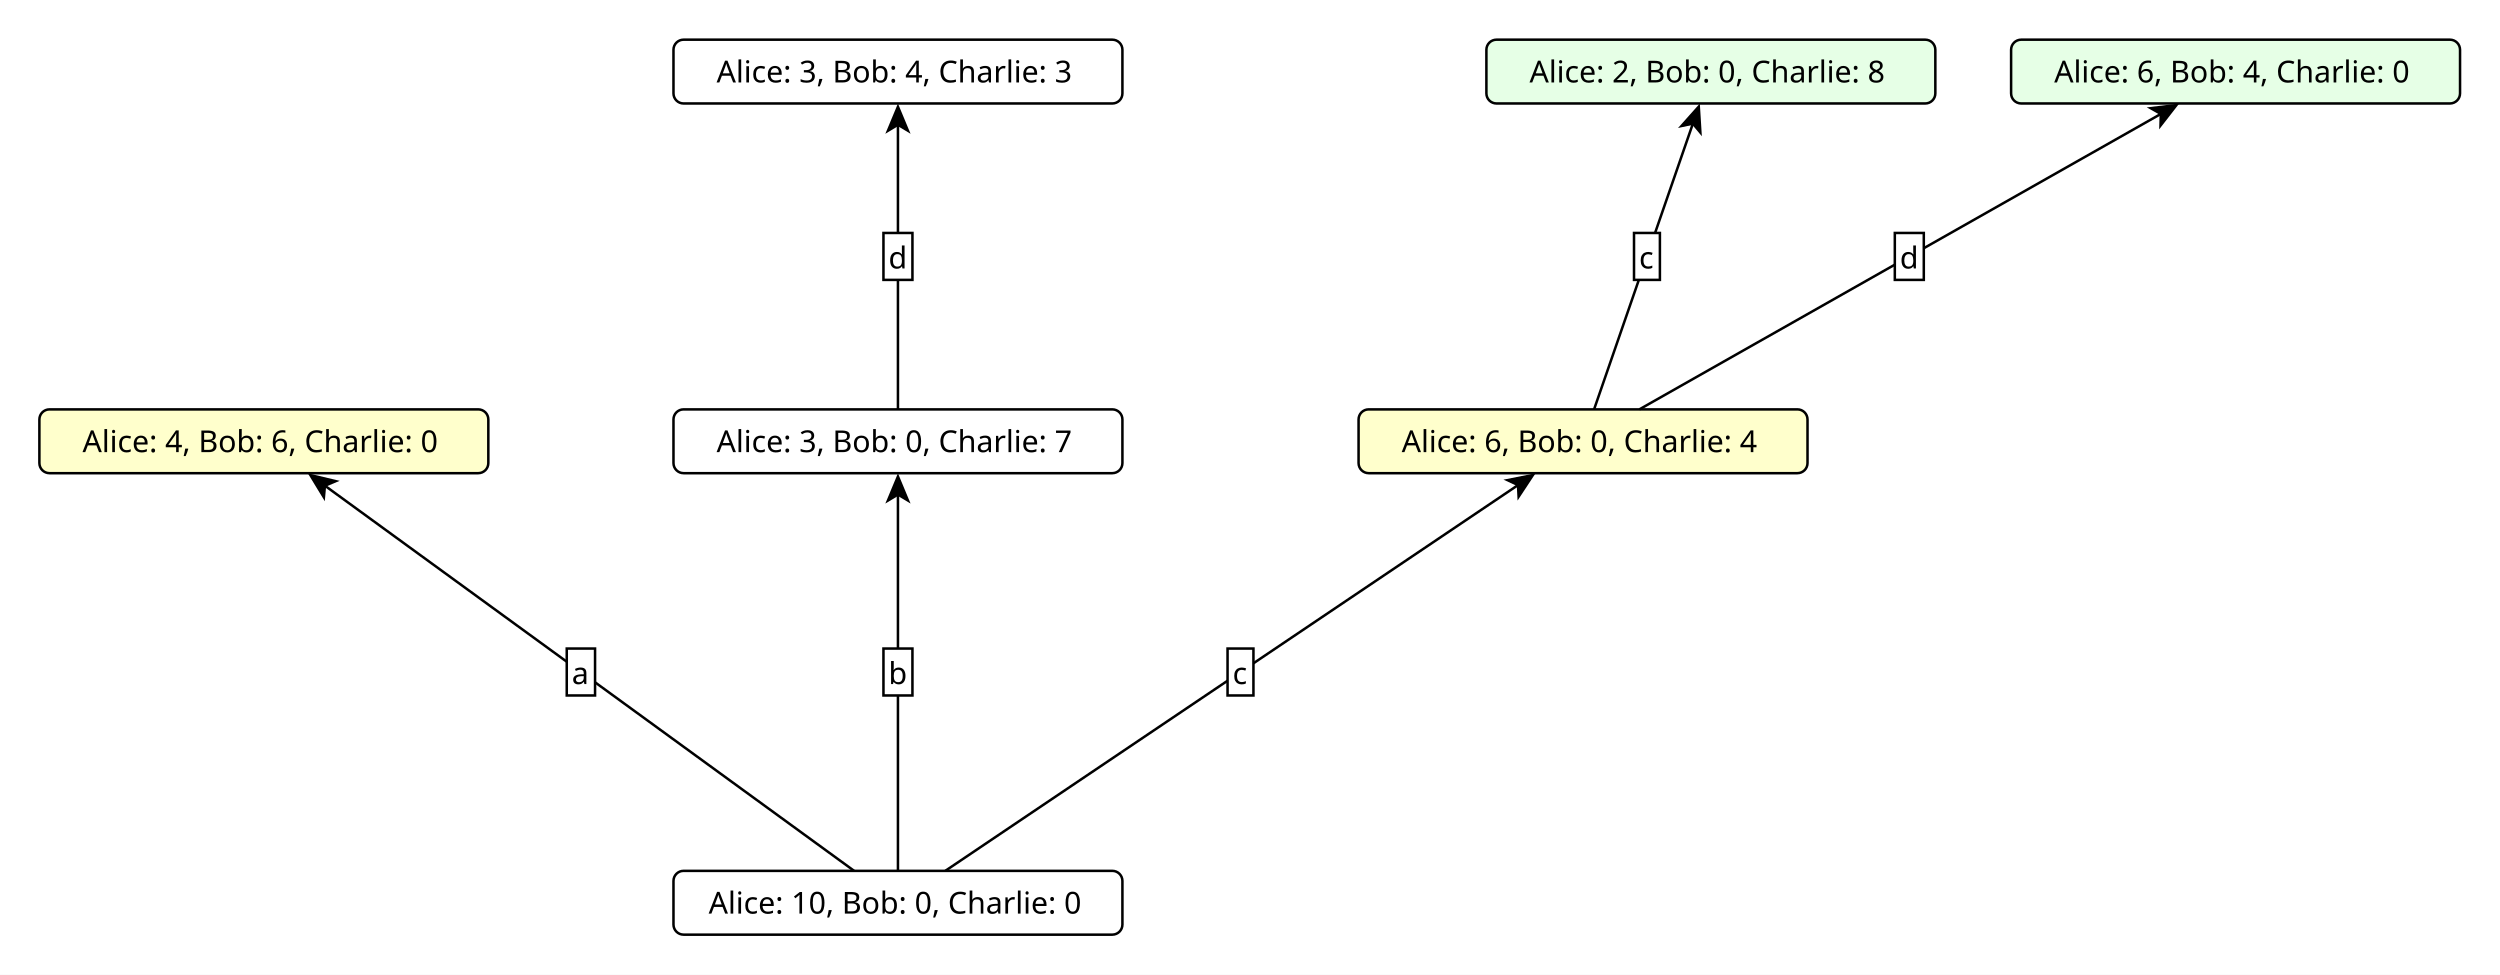
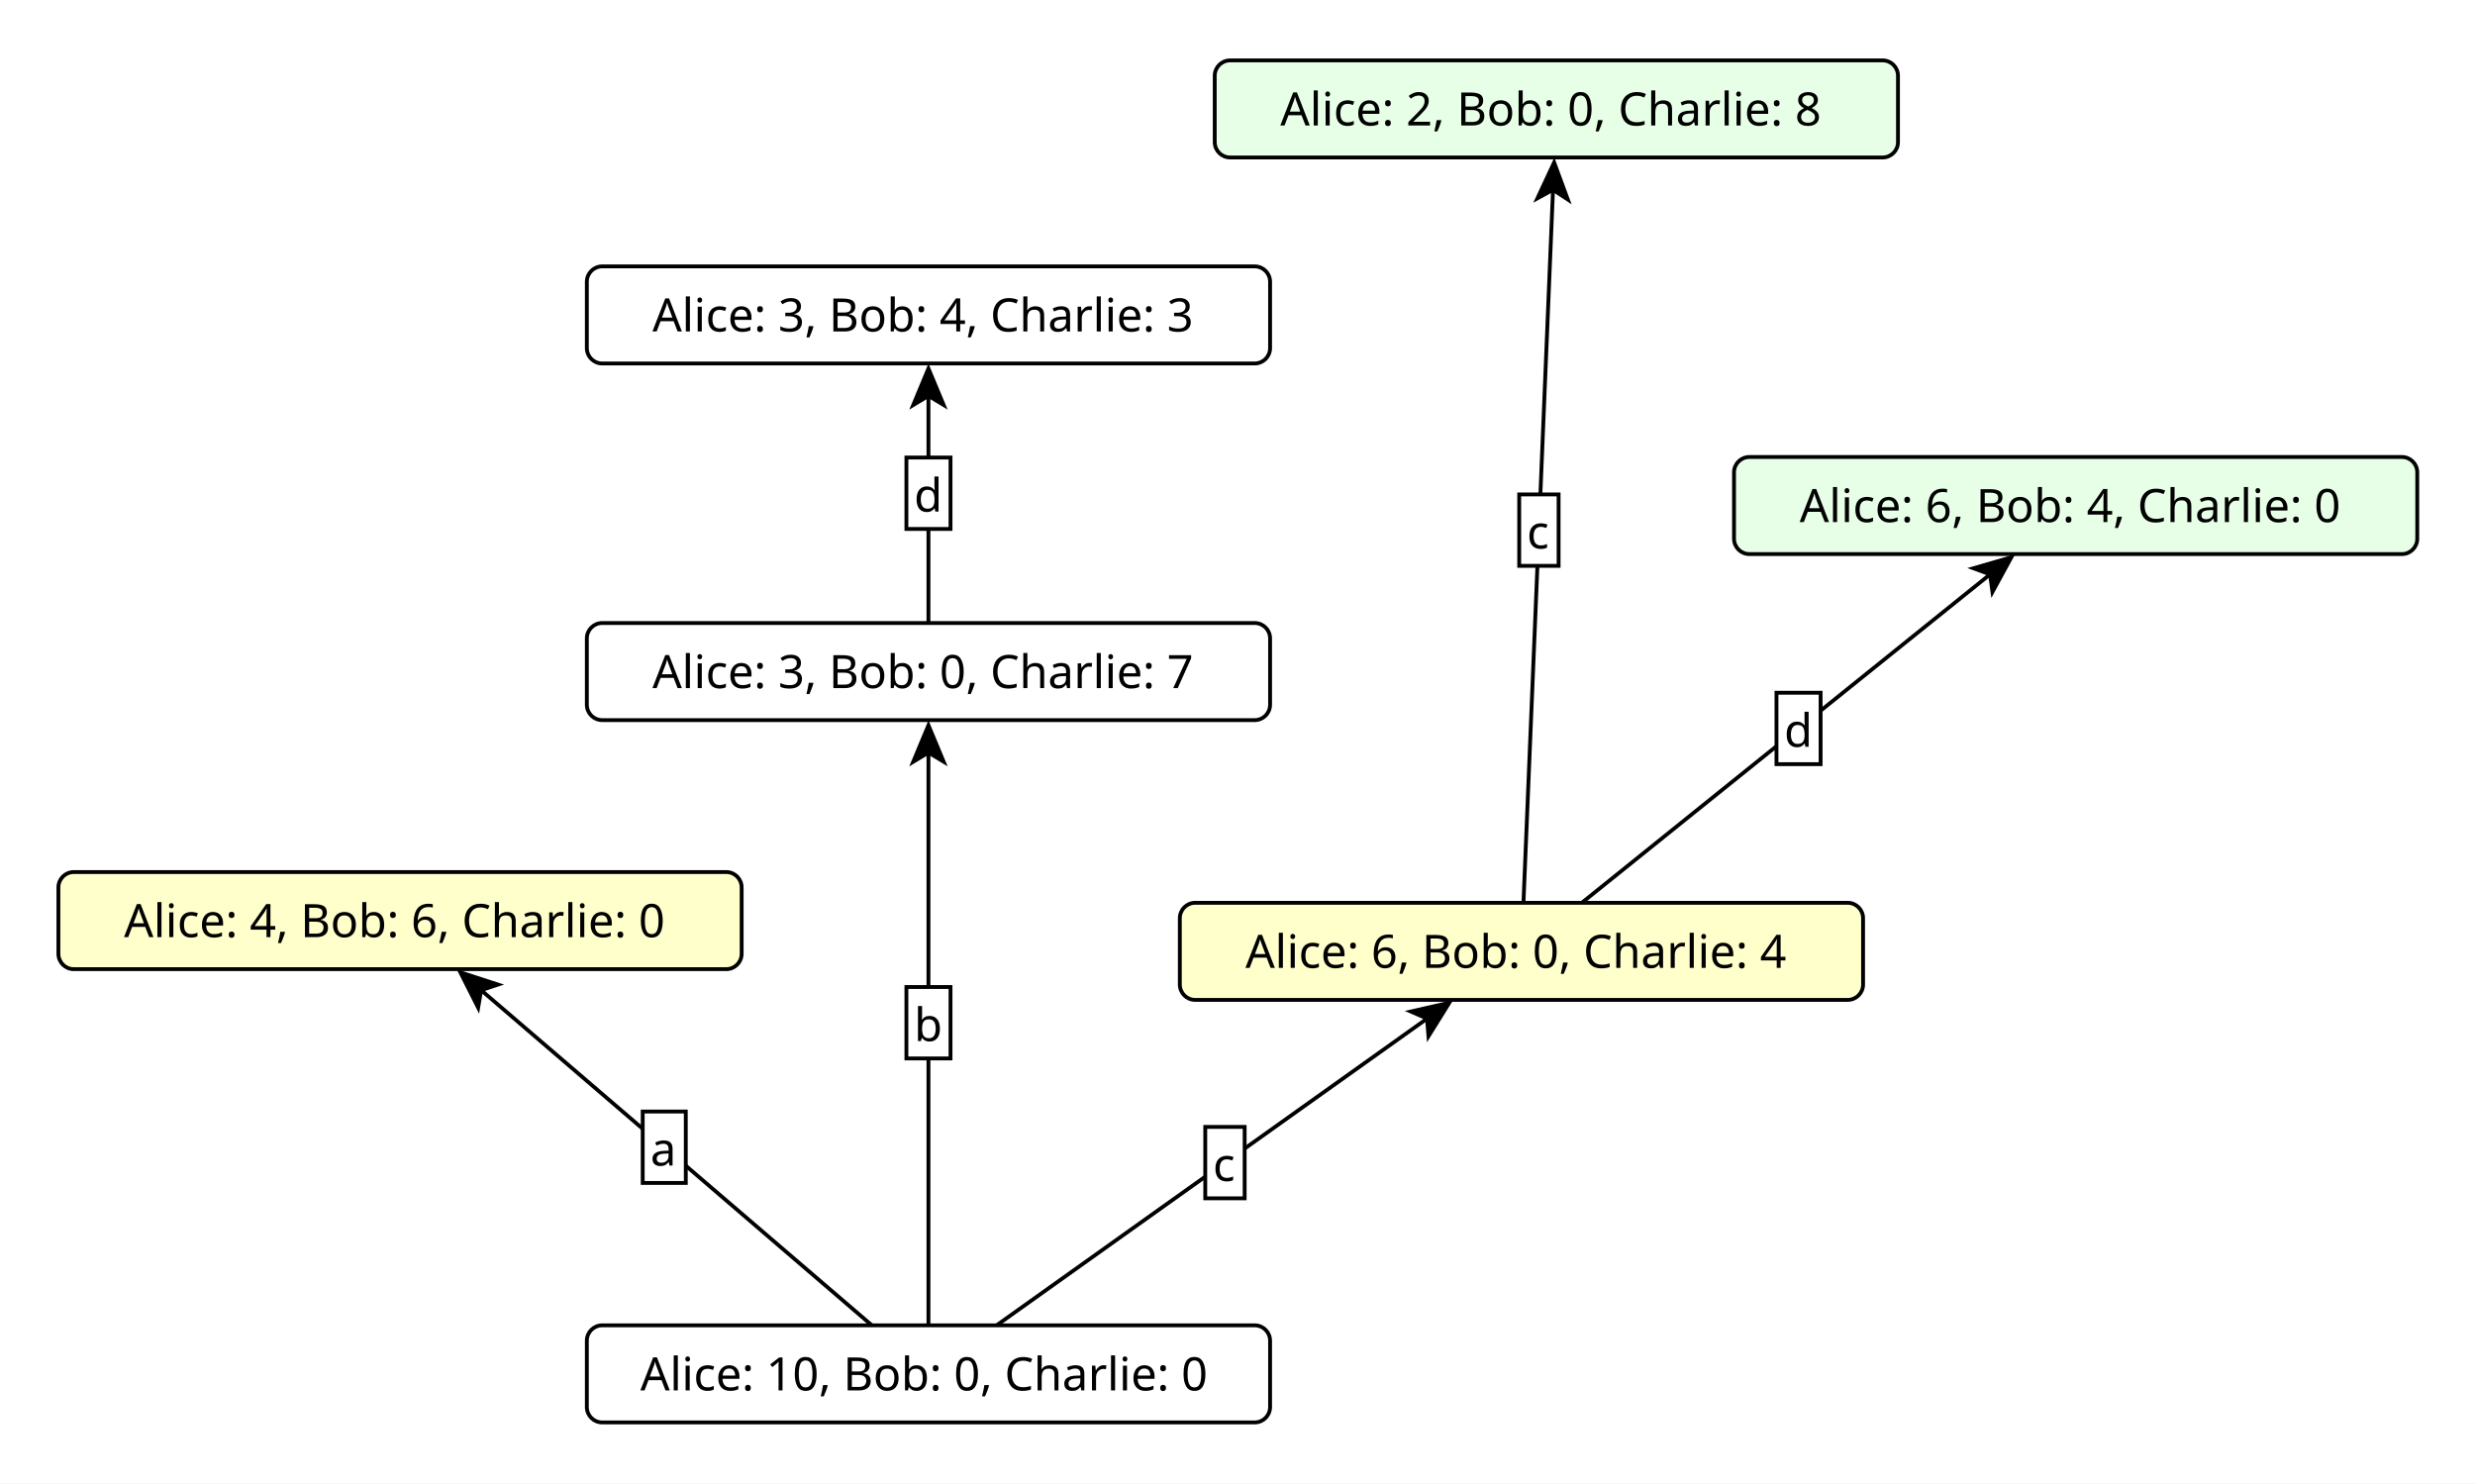
- <svg xmlns="http://www.w3.org/2000/svg" fill-opacity="1" color-rendering="auto" color-interpolation="auto" text-rendering="auto" stroke="black" stroke-linecap="square" width="990" stroke-miterlimit="10" shape-rendering="auto" stroke-opacity="1" fill="black" stroke-dasharray="none" font-weight="normal" stroke-width="1" height="386" font-family="'Dialog'" font-style="normal" stroke-linejoin="miter" font-size="12px" stroke-dashoffset="0" image-rendering="auto">
+ <svg xmlns="http://www.w3.org/2000/svg" fill-opacity="1" color-rendering="auto" color-interpolation="auto" text-rendering="auto" stroke="black" stroke-linecap="square" width="644" stroke-miterlimit="10" shape-rendering="auto" stroke-opacity="1" fill="black" stroke-dasharray="none" font-weight="normal" stroke-width="1" height="386" font-family="'Dialog'" font-style="normal" stroke-linejoin="miter" font-size="12px" stroke-dashoffset="0" image-rendering="auto">
  <defs id="genericDefs" />
  <g>
    <defs id="defs1">
      <clipPath clipPathUnits="userSpaceOnUse" id="clipPath1">
-         <path d="M0 0 L990 0 L990 386 L0 386 L0 0 Z" />
+         <path d="M0 0 L644 0 L644 386 L0 386 L0 0 Z" />
      </clipPath>
      <clipPath clipPathUnits="userSpaceOnUse" id="clipPath2">
-         <path d="M297 246 L1287 246 L1287 632 L297 632 L297 246 Z" />
+         <path d="M411 246 L1055 246 L1055 632 L411 632 L411 246 Z" />
      </clipPath>
    </defs>
-     <g fill="white" text-rendering="geometricPrecision" shape-rendering="geometricPrecision" transform="translate(-297,-246)" stroke="white">
-       <rect x="297" width="990" height="386" y="246" clip-path="url(#clipPath2)" stroke="none" />
+     <g fill="white" text-rendering="geometricPrecision" shape-rendering="geometricPrecision" transform="translate(-411,-246)" stroke="white">
+       <rect x="411" width="644" height="386" y="246" clip-path="url(#clipPath2)" stroke="none" />
    </g>
-     <g text-rendering="geometricPrecision" stroke-miterlimit="1.45" shape-rendering="geometricPrecision" font-family="'Trebuchet MS'" transform="matrix(1,0,0,1,-297,-246)" stroke-linecap="butt">
+     <g text-rendering="geometricPrecision" stroke-miterlimit="1.45" shape-rendering="geometricPrecision" font-family="'Trebuchet MS'" transform="matrix(1,0,0,1,-411,-246)" stroke-linecap="butt">
      <text x="577.621" xml:space="preserve" y="607.789" clip-path="url(#clipPath2)" stroke="none">Alice: 10, Bob: 0, Charlie: 0</text>
      <rect x="563.696" y="590.856" clip-path="url(#clipPath2)" fill="none" width="177.781" rx="4" ry="4" height="25.264" />
    </g>
-     <g fill="rgb(255,255,204)" text-rendering="geometricPrecision" shape-rendering="geometricPrecision" transform="matrix(1,0,0,1,-297,-246)" stroke="rgb(255,255,204)">
-       <rect x="312.597" y="408.112" clip-path="url(#clipPath2)" width="177.781" rx="4" ry="4" height="25.264" stroke="none" />
+     <g fill="rgb(255,255,204)" text-rendering="geometricPrecision" shape-rendering="geometricPrecision" transform="matrix(1,0,0,1,-411,-246)" stroke="rgb(255,255,204)">
+       <rect x="426.197" y="472.912" clip-path="url(#clipPath2)" width="177.781" rx="4" ry="4" height="25.264" stroke="none" />
    </g>
-     <g text-rendering="geometricPrecision" stroke-miterlimit="1.45" shape-rendering="geometricPrecision" font-family="'Trebuchet MS'" transform="matrix(1,0,0,1,-297,-246)" stroke-linecap="butt">
-       <text x="329.669" xml:space="preserve" y="425.045" clip-path="url(#clipPath2)" stroke="none">Alice: 4, Bob: 6, Charlie: 0</text>
-       <rect x="312.597" y="408.112" clip-path="url(#clipPath2)" fill="none" width="177.781" rx="4" ry="4" height="25.264" />
+     <g text-rendering="geometricPrecision" stroke-miterlimit="1.45" shape-rendering="geometricPrecision" font-family="'Trebuchet MS'" transform="matrix(1,0,0,1,-411,-246)" stroke-linecap="butt">
+       <text x="443.269" xml:space="preserve" y="489.845" clip-path="url(#clipPath2)" stroke="none">Alice: 4, Bob: 6, Charlie: 0</text>
+       <rect x="426.197" y="472.912" clip-path="url(#clipPath2)" fill="none" width="177.781" rx="4" ry="4" height="25.264" />
      <text x="580.768" xml:space="preserve" y="425.045" clip-path="url(#clipPath2)" stroke="none">Alice: 3, Bob: 0, Charlie: 7</text>
      <rect x="563.696" y="408.112" clip-path="url(#clipPath2)" fill="none" width="177.781" rx="4" ry="4" height="25.264" />
    </g>
-     <g fill="rgb(255,255,204)" text-rendering="geometricPrecision" shape-rendering="geometricPrecision" transform="matrix(1,0,0,1,-297,-246)" stroke="rgb(255,255,204)">
-       <rect x="834.994" y="408.112" clip-path="url(#clipPath2)" width="177.781" rx="4" ry="4" height="25.264" stroke="none" />
+     <g fill="rgb(255,255,204)" text-rendering="geometricPrecision" shape-rendering="geometricPrecision" transform="matrix(1,0,0,1,-411,-246)" stroke="rgb(255,255,204)">
+       <rect x="717.994" y="480.912" clip-path="url(#clipPath2)" width="177.781" rx="4" ry="4" height="25.264" stroke="none" />
    </g>
-     <g text-rendering="geometricPrecision" stroke-miterlimit="1.45" shape-rendering="geometricPrecision" font-family="'Trebuchet MS'" transform="matrix(1,0,0,1,-297,-246)" stroke-linecap="butt">
-       <text x="852.067" xml:space="preserve" y="425.045" clip-path="url(#clipPath2)" stroke="none">Alice: 6, Bob: 0, Charlie: 4</text>
-       <rect x="834.994" y="408.112" clip-path="url(#clipPath2)" fill="none" width="177.781" rx="4" ry="4" height="25.264" />
-       <text x="580.768" xml:space="preserve" y="278.645" clip-path="url(#clipPath2)" stroke="none">Alice: 3, Bob: 4, Charlie: 3</text>
-       <rect x="563.696" y="261.712" clip-path="url(#clipPath2)" fill="none" width="177.781" rx="4" ry="4" height="25.264" />
+     <g text-rendering="geometricPrecision" stroke-miterlimit="1.45" shape-rendering="geometricPrecision" font-family="'Trebuchet MS'" transform="matrix(1,0,0,1,-411,-246)" stroke-linecap="butt">
+       <text x="735.067" xml:space="preserve" y="497.845" clip-path="url(#clipPath2)" stroke="none">Alice: 6, Bob: 0, Charlie: 4</text>
+       <rect x="717.994" y="480.912" clip-path="url(#clipPath2)" fill="none" width="177.781" rx="4" ry="4" height="25.264" />
+       <text x="580.768" xml:space="preserve" y="332.245" clip-path="url(#clipPath2)" stroke="none">Alice: 3, Bob: 4, Charlie: 3</text>
+       <rect x="563.696" y="315.312" clip-path="url(#clipPath2)" fill="none" width="177.781" rx="4" ry="4" height="25.264" />
    </g>
-     <g fill="rgb(230,255,230)" text-rendering="geometricPrecision" shape-rendering="geometricPrecision" transform="matrix(1,0,0,1,-297,-246)" stroke="rgb(230,255,230)">
-       <rect x="885.613" y="261.712" clip-path="url(#clipPath2)" width="177.781" rx="4" ry="4" height="25.264" stroke="none" />
+     <g fill="rgb(230,255,230)" text-rendering="geometricPrecision" shape-rendering="geometricPrecision" transform="matrix(1,0,0,1,-411,-246)" stroke="rgb(230,255,230)">
+       <rect x="727.077" y="261.712" clip-path="url(#clipPath2)" width="177.781" rx="4" ry="4" height="25.264" stroke="none" />
    </g>
-     <g text-rendering="geometricPrecision" stroke-miterlimit="1.45" shape-rendering="geometricPrecision" font-family="'Trebuchet MS'" transform="matrix(1,0,0,1,-297,-246)" stroke-linecap="butt">
-       <text x="902.685" xml:space="preserve" y="278.645" clip-path="url(#clipPath2)" stroke="none">Alice: 2, Bob: 0, Charlie: 8</text>
-       <rect x="885.613" y="261.712" clip-path="url(#clipPath2)" fill="none" width="177.781" rx="4" ry="4" height="25.264" />
+     <g text-rendering="geometricPrecision" stroke-miterlimit="1.45" shape-rendering="geometricPrecision" font-family="'Trebuchet MS'" transform="matrix(1,0,0,1,-411,-246)" stroke-linecap="butt">
+       <text x="744.149" xml:space="preserve" y="278.645" clip-path="url(#clipPath2)" stroke="none">Alice: 2, Bob: 0, Charlie: 8</text>
+       <rect x="727.077" y="261.712" clip-path="url(#clipPath2)" fill="none" width="177.781" rx="4" ry="4" height="25.264" />
    </g>
-     <g fill="rgb(230,255,230)" text-rendering="geometricPrecision" shape-rendering="geometricPrecision" transform="matrix(1,0,0,1,-297,-246)" stroke="rgb(230,255,230)">
-       <rect x="1093.394" y="261.712" clip-path="url(#clipPath2)" width="177.781" rx="4" ry="4" height="25.264" stroke="none" />
+     <g fill="rgb(230,255,230)" text-rendering="geometricPrecision" shape-rendering="geometricPrecision" transform="matrix(1,0,0,1,-411,-246)" stroke="rgb(230,255,230)">
+       <rect x="862.194" y="364.912" clip-path="url(#clipPath2)" width="177.781" rx="4" ry="4" height="25.264" stroke="none" />
    </g>
-     <g text-rendering="geometricPrecision" stroke-miterlimit="1.45" shape-rendering="geometricPrecision" font-family="'Trebuchet MS'" transform="matrix(1,0,0,1,-297,-246)" stroke-linecap="butt">
-       <text x="1110.466" xml:space="preserve" y="278.645" clip-path="url(#clipPath2)" stroke="none">Alice: 6, Bob: 4, Charlie: 0</text>
-       <rect x="1093.394" y="261.712" clip-path="url(#clipPath2)" fill="none" width="177.781" rx="4" ry="4" height="25.264" />
-       <path fill="none" d="M635.207 590.84 L425.331 438.097" clip-path="url(#clipPath2)" />
-       <path d="M418.863 433.389 L425.623 444.493 L426.139 438.685 L431.507 436.408 Z" clip-path="url(#clipPath2)" stroke="none" />
-       <rect x="521.433" y="502.824" clip-path="url(#clipPath2)" fill="white" width="11.207" height="18.584" stroke="none" />
-       <rect stroke-linecap="square" x="521.433" y="502.824" clip-path="url(#clipPath2)" fill="none" width="11.207" height="18.584" stroke-miterlimit="1.6" />
-       <text x="523.433" xml:space="preserve" y="516.889" clip-path="url(#clipPath2)" font-family="'Verdana'" stroke="none">a</text>
+     <g text-rendering="geometricPrecision" stroke-miterlimit="1.45" shape-rendering="geometricPrecision" font-family="'Trebuchet MS'" transform="matrix(1,0,0,1,-411,-246)" stroke-linecap="butt">
+       <text x="879.266" xml:space="preserve" y="381.845" clip-path="url(#clipPath2)" stroke="none">Alice: 6, Bob: 4, Charlie: 0</text>
+       <rect x="862.194" y="364.912" clip-path="url(#clipPath2)" fill="none" width="177.781" rx="4" ry="4" height="25.264" />
+       <path fill="none" d="M637.85 590.847 L535.876 503.376" clip-path="url(#clipPath2)" />
+       <path d="M529.804 498.167 L535.656 509.775 L536.635 504.027 L542.167 502.185 Z" clip-path="url(#clipPath2)" stroke="none" />
+       <rect x="578.234" y="535.224" clip-path="url(#clipPath2)" fill="white" width="11.207" height="18.584" stroke="none" />
+       <rect stroke-linecap="square" x="578.234" y="535.224" clip-path="url(#clipPath2)" fill="none" width="11.207" height="18.584" stroke-miterlimit="1.6" />
+       <text x="580.234" xml:space="preserve" y="549.288" clip-path="url(#clipPath2)" font-family="'Verdana'" stroke="none">a</text>
      <path fill="none" d="M652.586 590.862 L652.586 441.411" clip-path="url(#clipPath2)" />
      <path d="M652.586 433.411 L647.586 445.411 L652.586 442.411 L657.586 445.411 Z" clip-path="url(#clipPath2)" stroke="none" />
      <rect x="646.848" y="502.824" clip-path="url(#clipPath2)" fill="white" width="11.477" height="18.584" stroke="none" />
      <rect stroke-linecap="square" x="646.848" y="502.824" clip-path="url(#clipPath2)" fill="none" width="11.477" height="18.584" stroke-miterlimit="1.6" />
      <text x="648.848" xml:space="preserve" y="516.889" clip-path="url(#clipPath2)" font-family="'Verdana'" stroke="none">b</text>
-       <path fill="none" d="M671.364 590.84 L898.477 437.858" clip-path="url(#clipPath2)" />
-       <path d="M905.112 433.389 L892.366 435.946 L897.648 438.417 L897.953 444.24 Z" clip-path="url(#clipPath2)" stroke="none" />
-       <rect x="783.11" y="502.824" clip-path="url(#clipPath2)" fill="white" width="10.252" height="18.584" stroke="none" />
-       <rect stroke-linecap="square" x="783.11" y="502.824" clip-path="url(#clipPath2)" fill="none" width="10.252" height="18.584" stroke-miterlimit="1.6" />
-       <text x="785.11" xml:space="preserve" y="516.889" clip-path="url(#clipPath2)" font-family="'Verdana'" stroke="none">c</text>
-       <path fill="none" d="M652.586 408.127 L652.586 294.984" clip-path="url(#clipPath2)" />
-       <path d="M652.586 286.984 L647.586 298.984 L652.586 295.984 L657.586 298.984 Z" clip-path="url(#clipPath2)" stroke="none" />
-       <rect x="646.848" y="338.252" clip-path="url(#clipPath2)" fill="white" width="11.477" height="18.584" stroke="none" />
-       <rect stroke-linecap="square" x="646.848" y="338.252" clip-path="url(#clipPath2)" fill="none" width="11.477" height="18.584" stroke-miterlimit="1.6" />
-       <text x="648.848" xml:space="preserve" y="352.317" clip-path="url(#clipPath2)" font-family="'Verdana'" stroke="none">d</text>
-       <path fill="none" d="M928.247 408.127 L967.519 294.545" clip-path="url(#clipPath2)" />
-       <path d="M970.133 286.984 L961.486 296.692 L967.192 295.49 L970.937 299.959 Z" clip-path="url(#clipPath2)" stroke="none" />
-       <rect x="944.068" y="338.252" clip-path="url(#clipPath2)" fill="white" width="10.252" height="18.584" stroke="none" />
-       <rect stroke-linecap="square" x="944.068" y="338.252" clip-path="url(#clipPath2)" fill="none" width="10.252" height="18.584" stroke-miterlimit="1.6" />
-       <text x="946.068" xml:space="preserve" y="352.317" clip-path="url(#clipPath2)" font-family="'Verdana'" stroke="none">c</text>
-       <path fill="none" d="M946.186 408.109 L1153.046 290.91" clip-path="url(#clipPath2)" />
-       <path d="M1160.006 286.966 L1147.101 288.531 L1152.176 291.403 L1152.03 297.232 Z" clip-path="url(#clipPath2)" stroke="none" />
-       <rect x="1047.347" y="338.252" clip-path="url(#clipPath2)" fill="white" width="11.477" height="18.584" stroke="none" />
-       <rect stroke-linecap="square" x="1047.347" y="338.252" clip-path="url(#clipPath2)" fill="none" width="11.477" height="18.584" stroke-miterlimit="1.6" />
-       <text x="1049.347" xml:space="preserve" y="352.317" clip-path="url(#clipPath2)" font-family="'Verdana'" stroke="none">d</text>
+       <path fill="none" d="M670.329 590.846 L782.667 510.8" clip-path="url(#clipPath2)" />
+       <path d="M789.182 506.158 L776.508 509.05 L781.852 511.381 L782.311 517.194 Z" clip-path="url(#clipPath2)" stroke="none" />
+       <rect x="724.61" y="539.224" clip-path="url(#clipPath2)" fill="white" width="10.252" height="18.584" stroke="none" />
+       <rect stroke-linecap="square" x="724.61" y="539.224" clip-path="url(#clipPath2)" fill="none" width="10.252" height="18.584" stroke-miterlimit="1.6" />
+       <text x="726.61" xml:space="preserve" y="553.288" clip-path="url(#clipPath2)" font-family="'Verdana'" stroke="none">c</text>
+       <path fill="none" d="M652.586 408.102 L652.586 348.586" clip-path="url(#clipPath2)" />
+       <path d="M652.586 340.586 L647.586 352.586 L652.586 349.586 L657.586 352.586 Z" clip-path="url(#clipPath2)" stroke="none" />
+       <rect x="646.848" y="365.052" clip-path="url(#clipPath2)" fill="white" width="11.477" height="18.584" stroke="none" />
+       <rect stroke-linecap="square" x="646.848" y="365.052" clip-path="url(#clipPath2)" fill="none" width="11.477" height="18.584" stroke-miterlimit="1.6" />
+       <text x="648.848" xml:space="preserve" y="379.116" clip-path="url(#clipPath2)" font-family="'Verdana'" stroke="none">d</text>
+       <path fill="none" d="M807.409 480.887 L815.113 294.969" clip-path="url(#clipPath2)" />
+       <path d="M815.444 286.976 L809.952 298.758 L815.072 295.968 L819.943 299.172 Z" clip-path="url(#clipPath2)" stroke="none" />
+       <rect x="806.3" y="374.652" clip-path="url(#clipPath2)" fill="white" width="10.252" height="18.584" stroke="none" />
+       <rect stroke-linecap="square" x="806.3" y="374.652" clip-path="url(#clipPath2)" fill="none" width="10.252" height="18.584" stroke-miterlimit="1.6" />
+       <text x="808.3" xml:space="preserve" y="388.716" clip-path="url(#clipPath2)" font-family="'Verdana'" stroke="none">c</text>
+       <path fill="none" d="M822.621 480.885 L929.139 395.199" clip-path="url(#clipPath2)" />
+       <path d="M935.372 390.184 L922.888 393.81 L928.359 395.825 L929.156 401.602 Z" clip-path="url(#clipPath2)" stroke="none" />
+       <rect x="873.246" y="426.252" clip-path="url(#clipPath2)" fill="white" width="11.477" height="18.584" stroke="none" />
+       <rect stroke-linecap="square" x="873.246" y="426.252" clip-path="url(#clipPath2)" fill="none" width="11.477" height="18.584" stroke-miterlimit="1.6" />
+       <text x="875.246" xml:space="preserve" y="440.317" clip-path="url(#clipPath2)" font-family="'Verdana'" stroke="none">d</text>
    </g>
  </g>
</svg>
